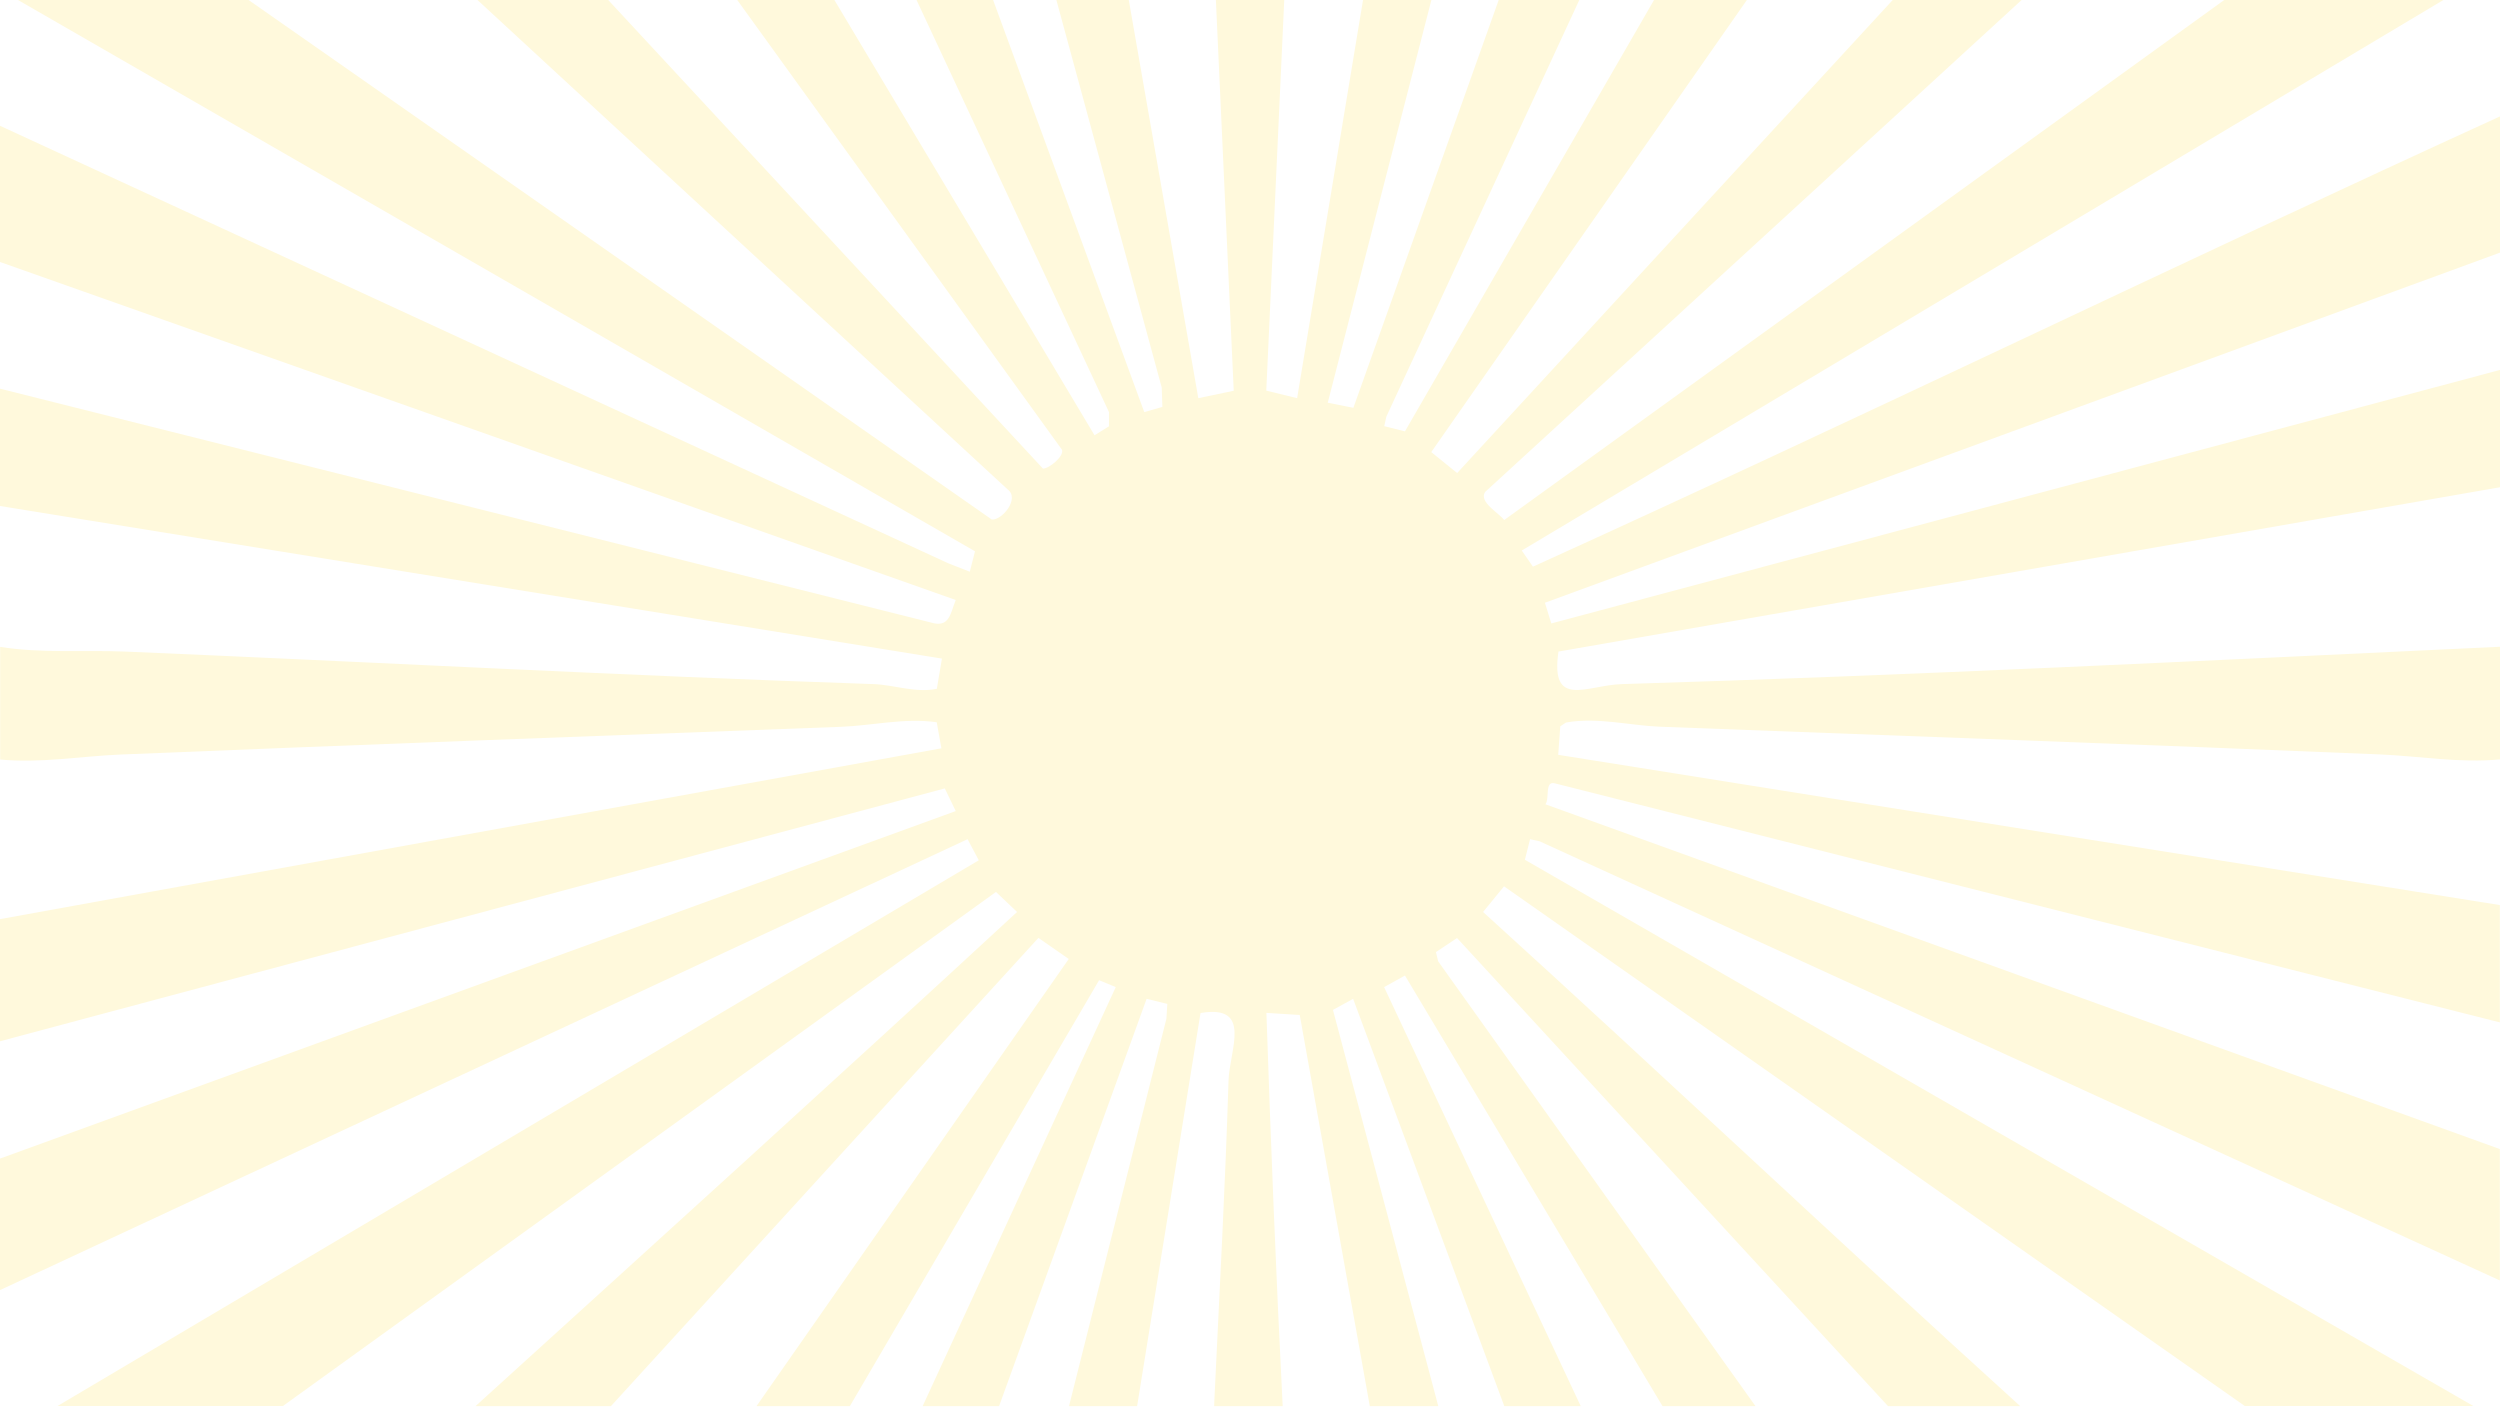
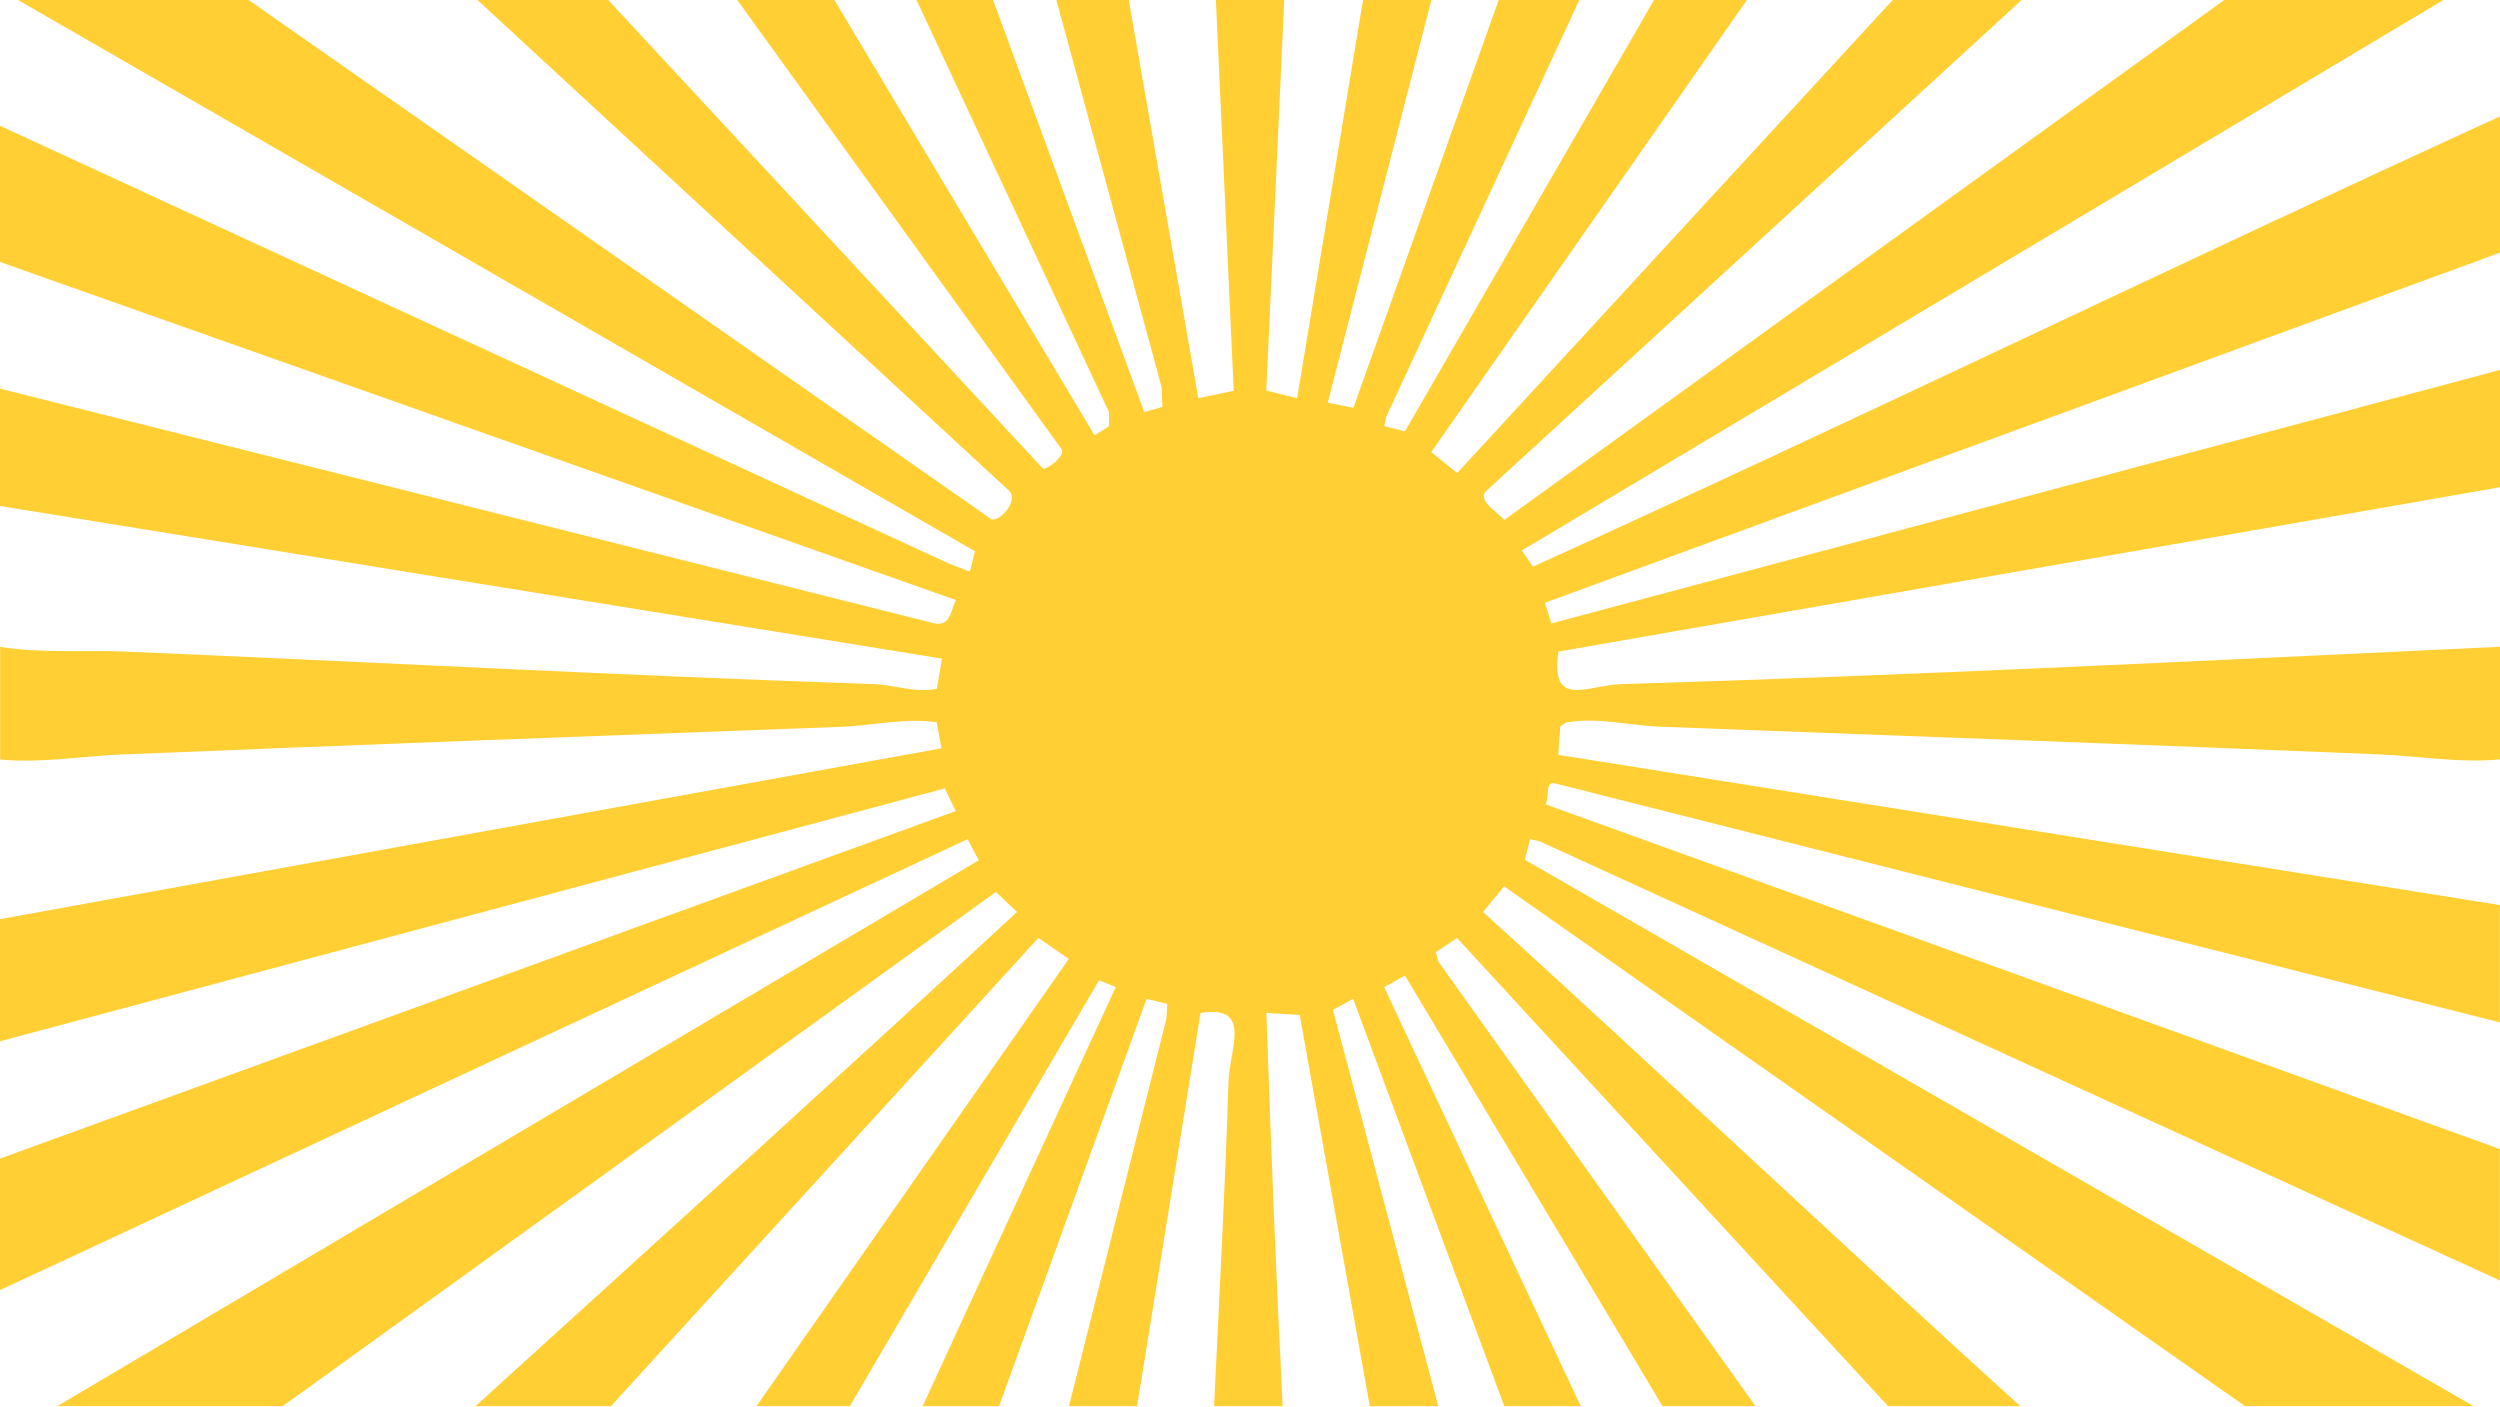
<svg xmlns="http://www.w3.org/2000/svg" id="Calque_1" version="1.1" viewBox="0 0 1920 1080">
  <defs>
    <style>
      .st0 {
-         fill: #fff9dc;
+         fill: #ffcf33;
      }
    </style>
  </defs>
-   <path class="st0" d="M1920,194l-733.5,268.9,4.9,15.9,728.6-194.7v90.1l-723.1,126.2c-6.5,44.3,21.9,25.8,48.6,25,225.1-6.8,449.7-18.1,674.5-28.7v86.5c-30.9,3-61.9-2.5-92.1-3.8-184.2-7.7-368.6-14.3-553.5-21.3-22.8-.9-47.7-7.5-71.7-3.2l-4.4,2.9-1.6,21.9,723.2,115.4v90.1l-725.4-183.5c-8.5-2.6-4.2,11.4-7.6,16l733,264.8v100.9l-737.5-337.3-7.3-1.6-4,15.8,728.4,419.5h-175.5l-568.9-399.1-16.1,19.7c138.2,125.5,274.1,254,412.5,379.5h-101.5l-331-359.5-16.2,10.8,1.7,7.1,243.7,341.6h-71.4l-197.8-330.7-16,8.9,151,321.8h-58.7l-116.1-312.8-15.5,8.5,80.9,304.3h-52.6l-53.8-300.4-25.6-1.6c3.4,100.8,7.4,201.3,12.5,302h-52.6c0-2.7.2-5.4.3-8,3.8-80.6,8.2-160.8,10.7-241.8.7-23.8,18.8-58.9-21.5-52.1l-48.7,301.9h-52.3l74.8-297.5.7-11.4-15.9-3.9-113.3,312.8h-58.7l148.3-321.8-12.8-5.3-191.4,327.1h-71.7l239.8-343.4-23.3-16.2-328.3,359.6h-104c139-126.2,278.1-252.2,415.9-379.5l-16.2-15.4-547.6,394.8H44.2l707.5-419.1-8.6-16.2L0,990.8v-101l734-266.9-8.4-17.4L0,799.7v-93.8l723-131.2-3.6-20c-24.7-3.6-50.3,2.7-73.8,3.5-184.7,6.9-368.9,13.7-553.5,21.3-30.2,1.3-61.2,6.8-92,3.8v-86.5c31.8,5.1,63.7,2.3,95.8,3.6,191.6,8.1,383.1,18.5,575.1,25,15.4.5,32,7,48.5,3.6l3.9-23.2L0,388.6v-90.1l715,179.6c14.2,4.3,14.8-6.8,19-17.3L0,201.2v-104.6l728,335.9,16.8,6.6,4-15.7L13.8,0h177.1l570.8,399c7.8.7,21.7-16,12.2-23.1L366.7,0h100.4l333.9,359.9c4.8,0,16.4-9.6,14.6-14.5L566.2,0h74.6l199.8,334.3,11.1-6.9v-10.9S703.9,0,703.9,0h58.8l116.1,316.5,13.9-4-.5-14.9L811.3,0h55.6l53.4,305.8,27.2-5.7L933.8,0h52.5l-13.8,300,23.7,5.8L1046.8,0h52.5l-79.6,309.3,19.7,3.9L1151,0h61.9l-148.2,320-1.6,7.3,15.9,4L1270.3,0h71.3l-242.4,347.2,19.9,16.1L1453.6,0h99l-412,377.8c-5.2,7.8,10.9,16.3,14.6,21.6L1708.2,0h168.3l-707.8,422.8,8.6,12.4c248.6-112.8,494.3-232.3,742.7-345.8v104.6Z" />
+   <g>
+     <path id="sun-rays" class="st0" d="M1920,194l-733.5,268.9,4.9,15.9,728.6-194.7v90.1l-723.1,126.2c-6.5,44.3,21.9,25.8,48.6,25,225.1-6.8,449.7-18.1,674.5-28.7v86.5c-30.9,3-61.9-2.5-92.1-3.8-184.2-7.7-368.6-14.3-553.5-21.3-22.8-.9-47.7-7.5-71.7-3.2l-4.4,2.9-1.6,21.9,723.2,115.4v90.1l-725.4-183.5c-8.5-2.6-4.2,11.4-7.6,16l733,264.8v100.9l-737.5-337.3-7.3-1.6-4,15.8,728.4,419.5h-175.5l-568.9-399.1-16.1,19.7c138.2,125.5,274.1,254,412.5,379.5h-101.5l-331-359.5-16.2,10.8,1.7,7.1,243.7,341.6h-71.4l-197.8-330.7-16,8.9,151,321.8h-58.7l-116.1-312.8-15.5,8.5,80.9,304.3h-52.6l-53.8-300.4-25.6-1.6c3.4,100.8,7.4,201.3,12.5,302h-52.6c0-2.7.2-5.4.3-8,3.8-80.6,8.2-160.8,10.7-241.8.7-23.8,18.8-58.9-21.5-52.1l-48.7,301.9h-52.3l74.8-297.5.7-11.4-15.9-3.9-113.3,312.8h-58.7l148.3-321.8-12.8-5.3-191.4,327.1h-71.7l239.8-343.4-23.3-16.2-328.3,359.6h-104c139-126.2,278.1-252.2,415.9-379.5l-16.2-15.4-547.6,394.8H44.2l707.5-419.1-8.6-16.2L0,990.8v-101l734-266.9-8.4-17.4L0,799.7v-93.8l723-131.2-3.6-20c-24.7-3.6-50.3,2.7-73.8,3.5-184.7,6.9-368.9,13.7-553.5,21.3-30.2,1.3-61.2,6.8-92,3.8v-86.5c31.8,5.1,63.7,2.3,95.8,3.6,191.6,8.1,383.1,18.5,575.1,25,15.4.5,32,7,48.5,3.6l3.9-23.2L0,388.6v-90.1l715,179.6c14.2,4.3,14.8-6.8,19-17.3L0,201.2v-104.6l728,335.9,16.8,6.6,4-15.7L13.8,0h177.1l570.8,399c7.8.7,21.7-16,12.2-23.1L366.7,0h100.4l333.9,359.9c4.8,0,16.4-9.6,14.6-14.5L566.2,0h74.6l199.8,334.3,11.1-6.9v-10.9S703.9,0,703.9,0h58.8l116.1,316.5,13.9-4-.5-14.9L811.3,0h55.6l53.4,305.8,27.2-5.7L933.8,0h52.5l-13.8,300,23.7,5.8L1046.8,0h52.5l-79.6,309.3,19.7,3.9L1151,0h61.9l-148.2,320-1.6,7.3,15.9,4L1270.3,0h71.3l-242.4,347.2,19.9,16.1L1453.6,0h99l-412,377.8c-5.2,7.8,10.9,16.3,14.6,21.6L1708.2,0h168.3l-707.8,422.8,8.6,12.4c248.6-112.8,494.3-232.3,742.7-345.8v104.6Z" />
+     <animate href="#sun-rays" attributeName="fill" values="#ffcf33;#ffb300;#ffd54f;#ffcf33" dur="14s" repeatCount="indefinite" />
+   </g>
</svg>
